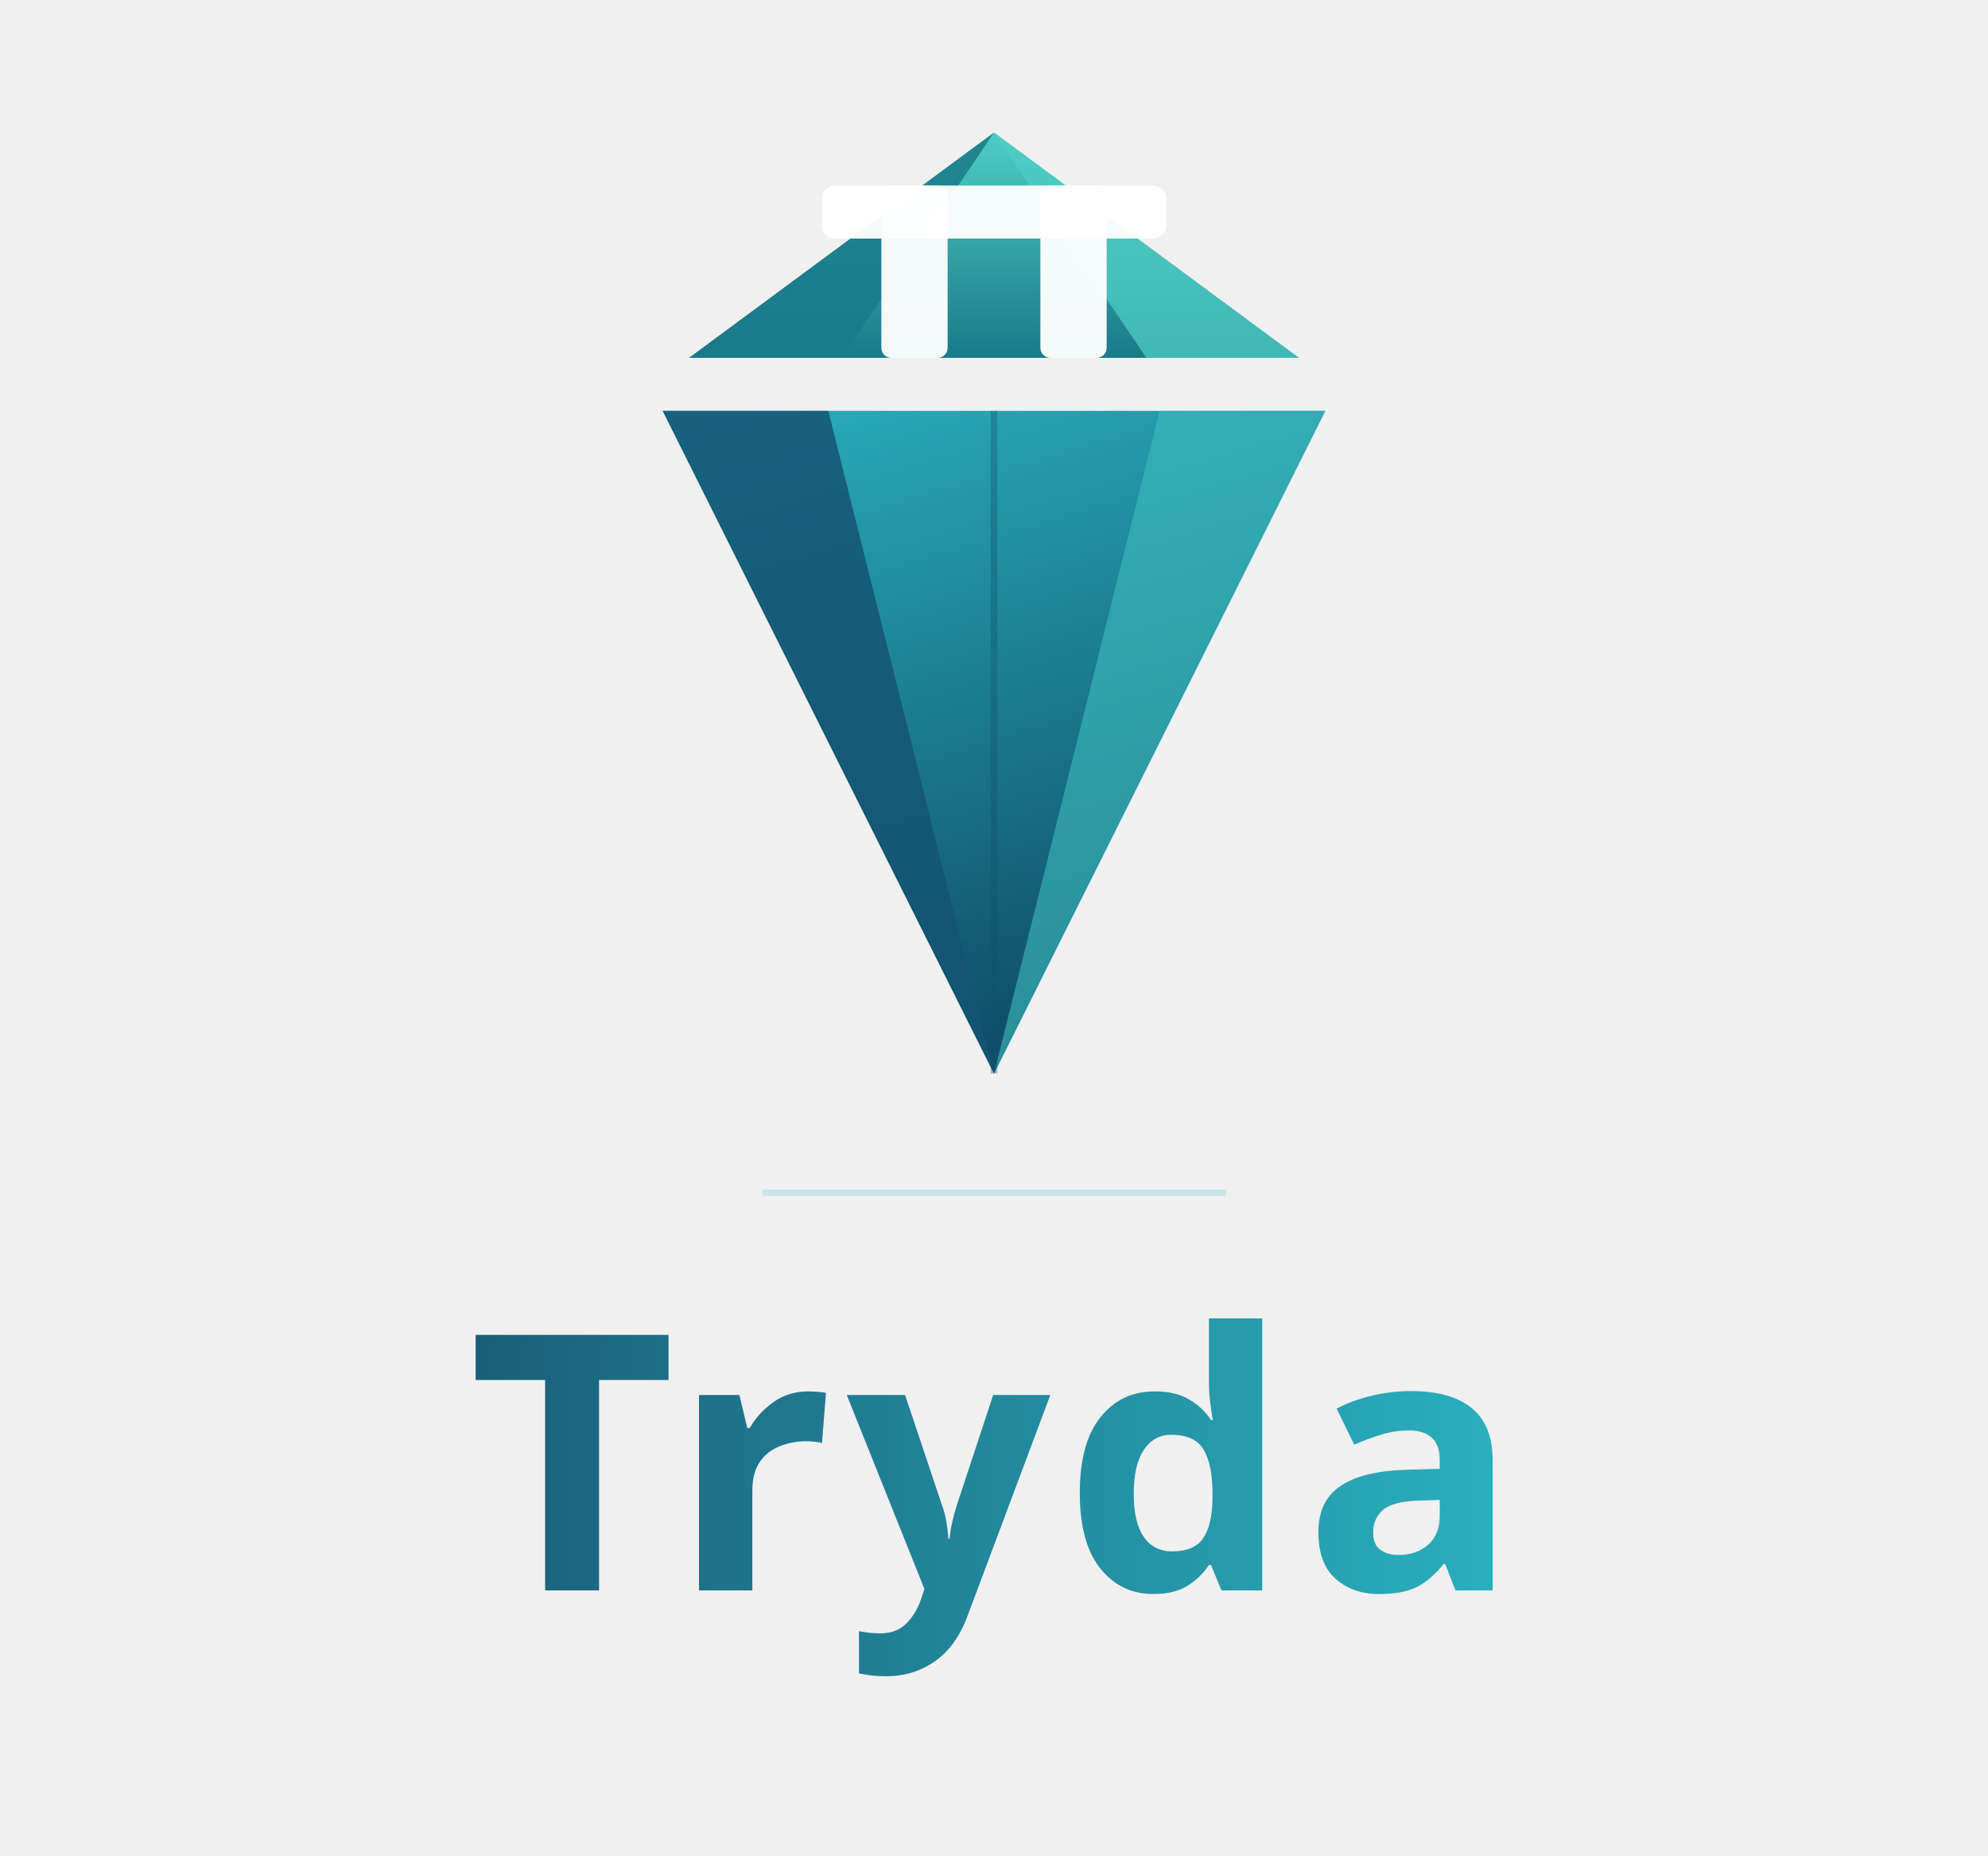
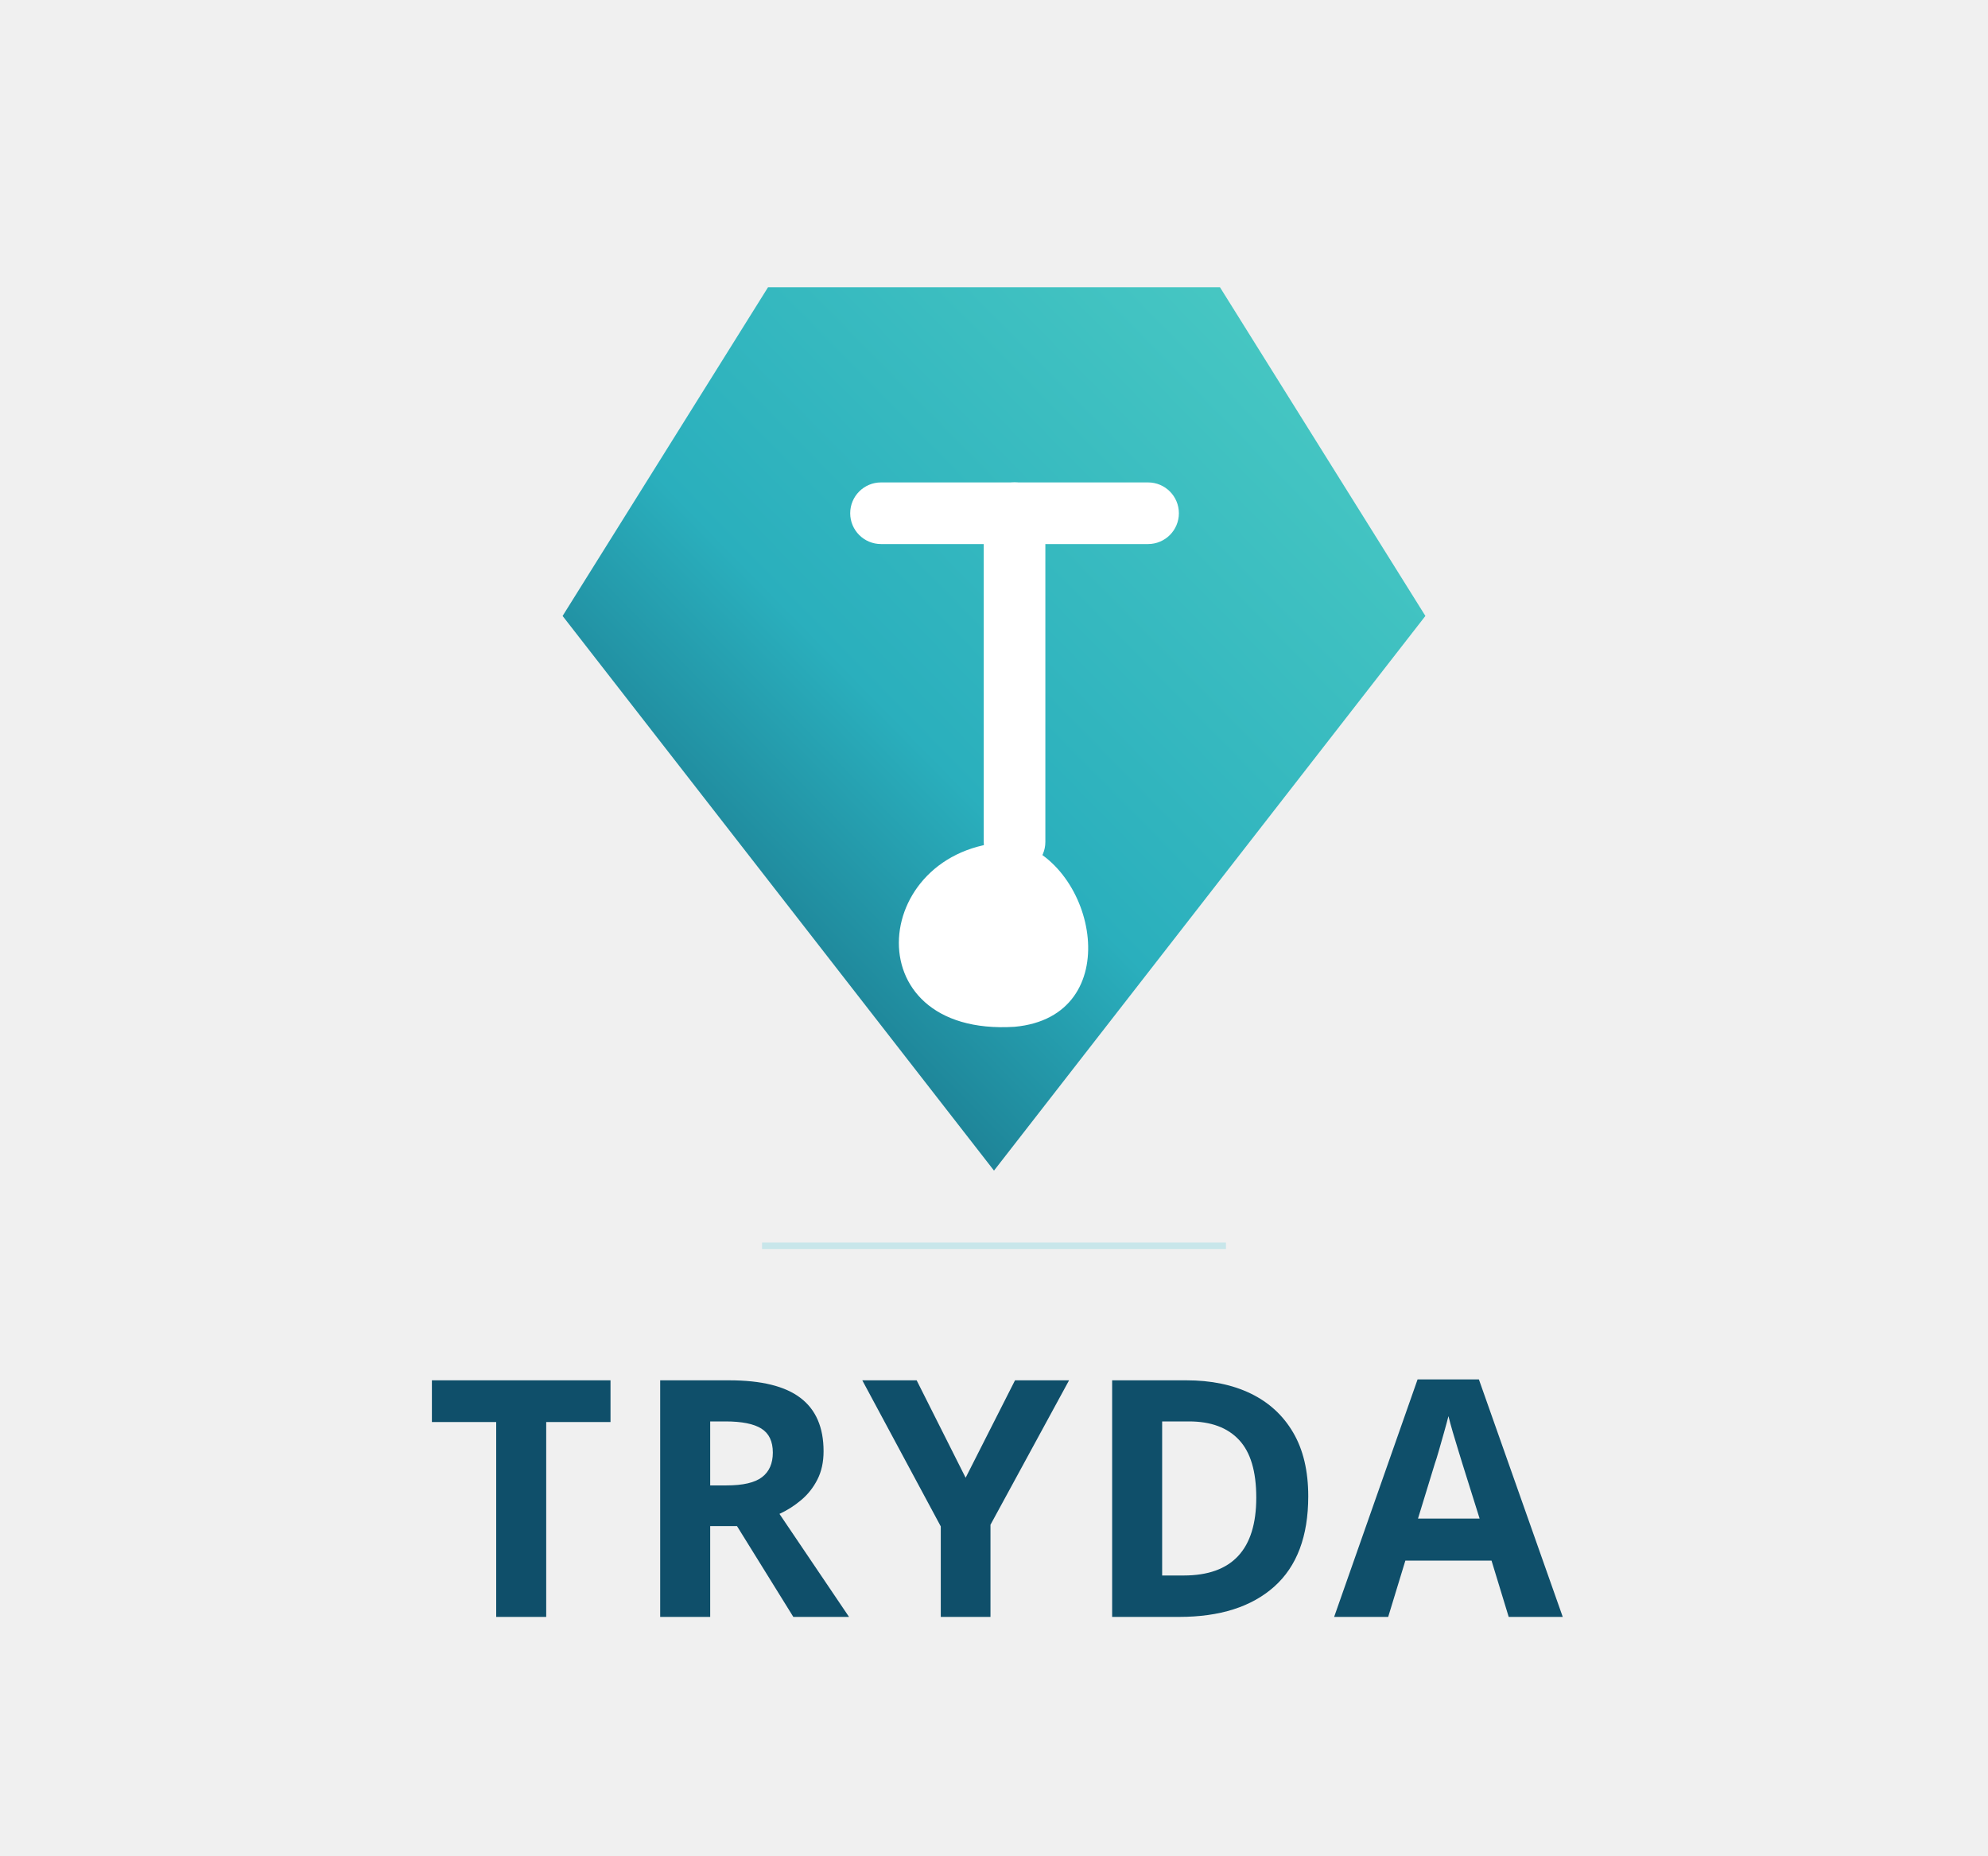
<svg xmlns="http://www.w3.org/2000/svg" viewBox="0 0 300 280">
  <defs>
-     <linearGradient id="sTop" x1="0" y1="0" x2="0" y2="1">
+     <linearGradient id="sGem" x1="1" y1="0" x2="0" y2="1">
      <stop offset="0%" stop-color="#4ECDC4" />
-       <stop offset="100%" stop-color="#1A7A8A" />
-     </linearGradient>
-     <linearGradient id="sBody" x1="0" y1="0" x2="0.3" y2="1">
-       <stop offset="0%" stop-color="#2AAFBD" />
+       <stop offset="55%" stop-color="#2AAFBD" />
      <stop offset="100%" stop-color="#0F4F6A" />
    </linearGradient>
-     <linearGradient id="sWord" x1="0" y1="0" x2="1" y2="0">
-       <stop offset="0%" stop-color="#1A5F7A" />
-       <stop offset="100%" stop-color="#2AAFBD" />
-     </linearGradient>
  </defs>
-   <polygon points="150,20 196,54 104,54" fill="url(#sTop)" />
-   <polygon points="104,54 150,20 127,54" fill="#1A7A8A" opacity="0.85" />
-   <polygon points="150,20 196,54 173,54" fill="#4ECDC4" opacity="0.75" />
-   <polygon points="100,62 200,62 150,162" fill="url(#sBody)" />
-   <polygon points="100,62 150,162 125,62" fill="#145374" opacity="0.85" />
-   <polygon points="200,62 150,162 175,62" fill="#3DBDBD" opacity="0.6" />
-   <line x1="150" y1="62" x2="150" y2="162" stroke="#0F4F6A" stroke-width="1" opacity="0.35" />
-   <rect x="124" y="28" width="52" height="8" rx="2" fill="white" opacity="0.95" />
-   <rect x="133" y="28" width="10" height="26" rx="1.5" fill="white" opacity="0.95" />
-   <rect x="157" y="28" width="10" height="26" rx="1.5" fill="white" opacity="0.95" />
-   <line x1="115" y1="180" x2="185" y2="180" stroke="#C8E6EA" stroke-width="1" />
-   <text x="150" y="240" text-anchor="middle" font-family="'Trebuchet MS', 'Gill Sans MT', 'Century Gothic', sans-serif" font-size="54" font-weight="700" letter-spacing="2" fill="url(#sWord)">Tryda</text>
+   <g transform="translate(72.50,27.85)scale(1.55)">
+     <path d="M28,10 L72,10 L92,42 L50,96 L8,42 Z" fill="url(#sGem)" />
+     <rect x="36" y="29" width="32" height="6" rx="3" fill="#FFFFFF" />
+     <rect x="49" y="29" width="6" height="38" rx="3" fill="#FFFFFF" />
+     <path d="M52,64 C38,64 36,83 52,82 C63,81 60,66 52,64 Z" fill="#FFFFFF" />
+   </g>
+   <line x1="115" y1="188" x2="185" y2="188" stroke="#C8E6EA" stroke-width="1" />
+   <text x="150" y="244" text-anchor="middle" font-family="'Trebuchet MS', 'Gill Sans MT', 'Century Gothic', sans-serif" font-size="50" font-weight="700" letter-spacing="2" fill="#0F4F6A">TRYDA</text>
</svg>
